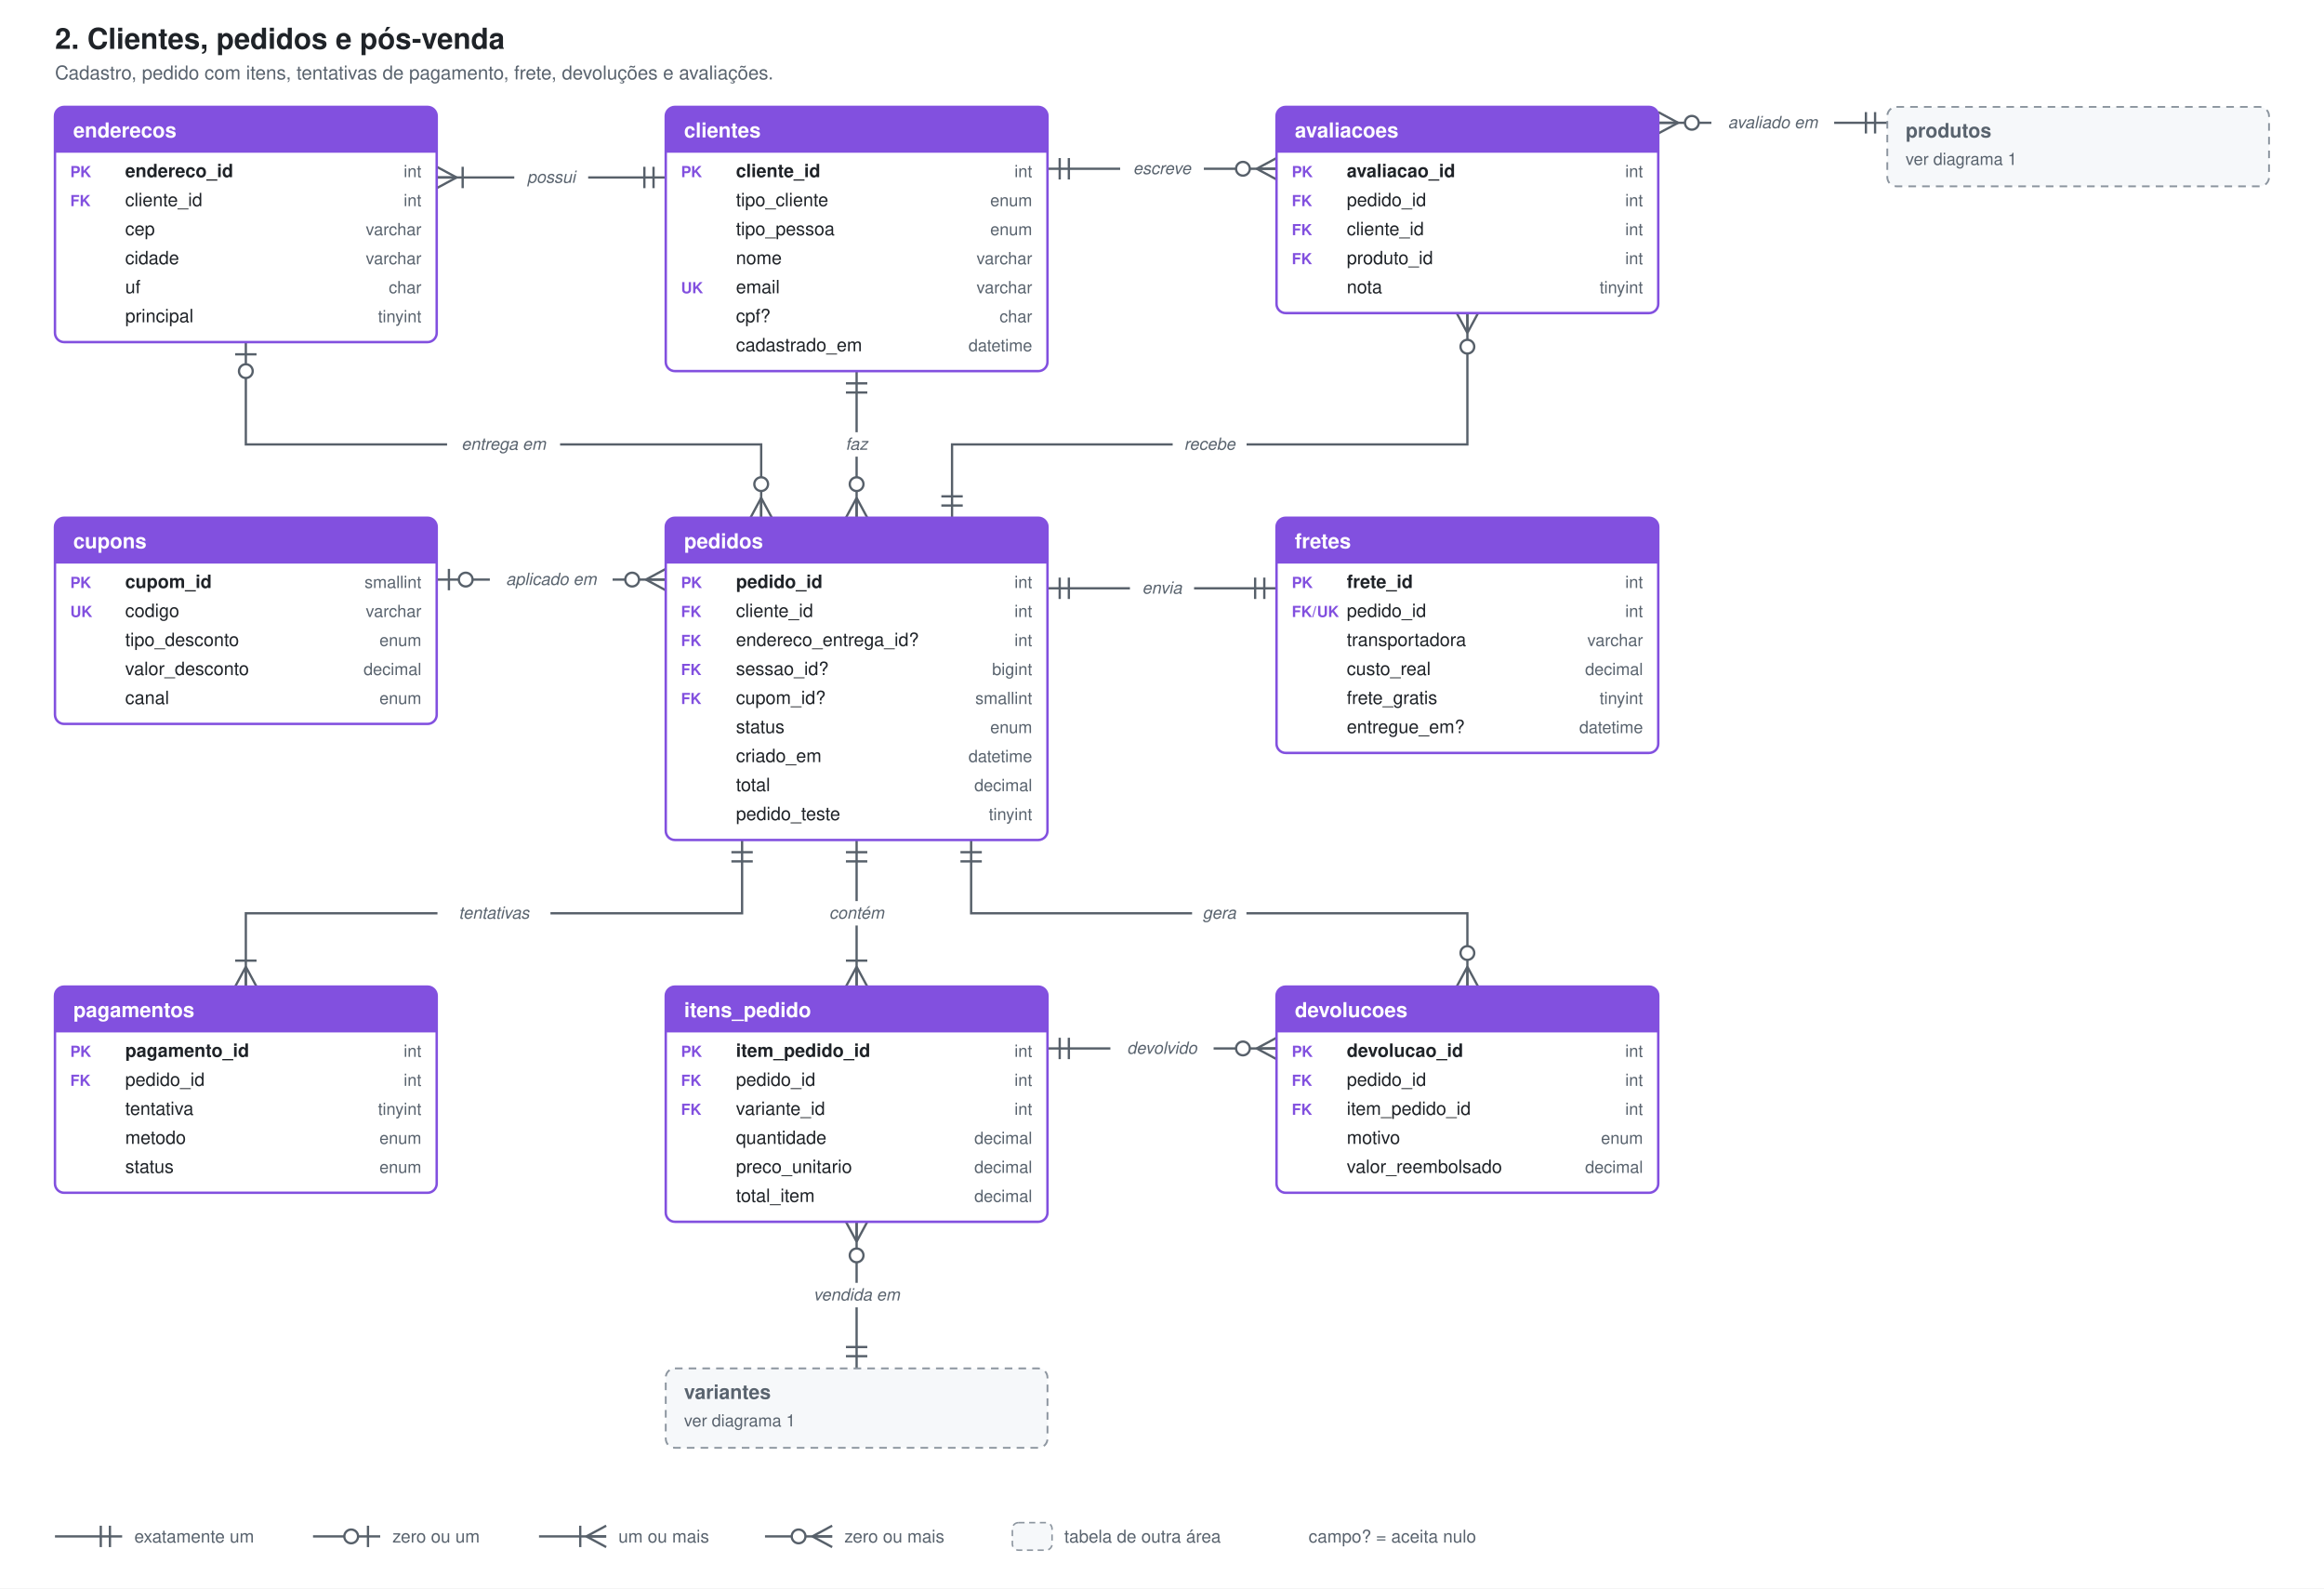
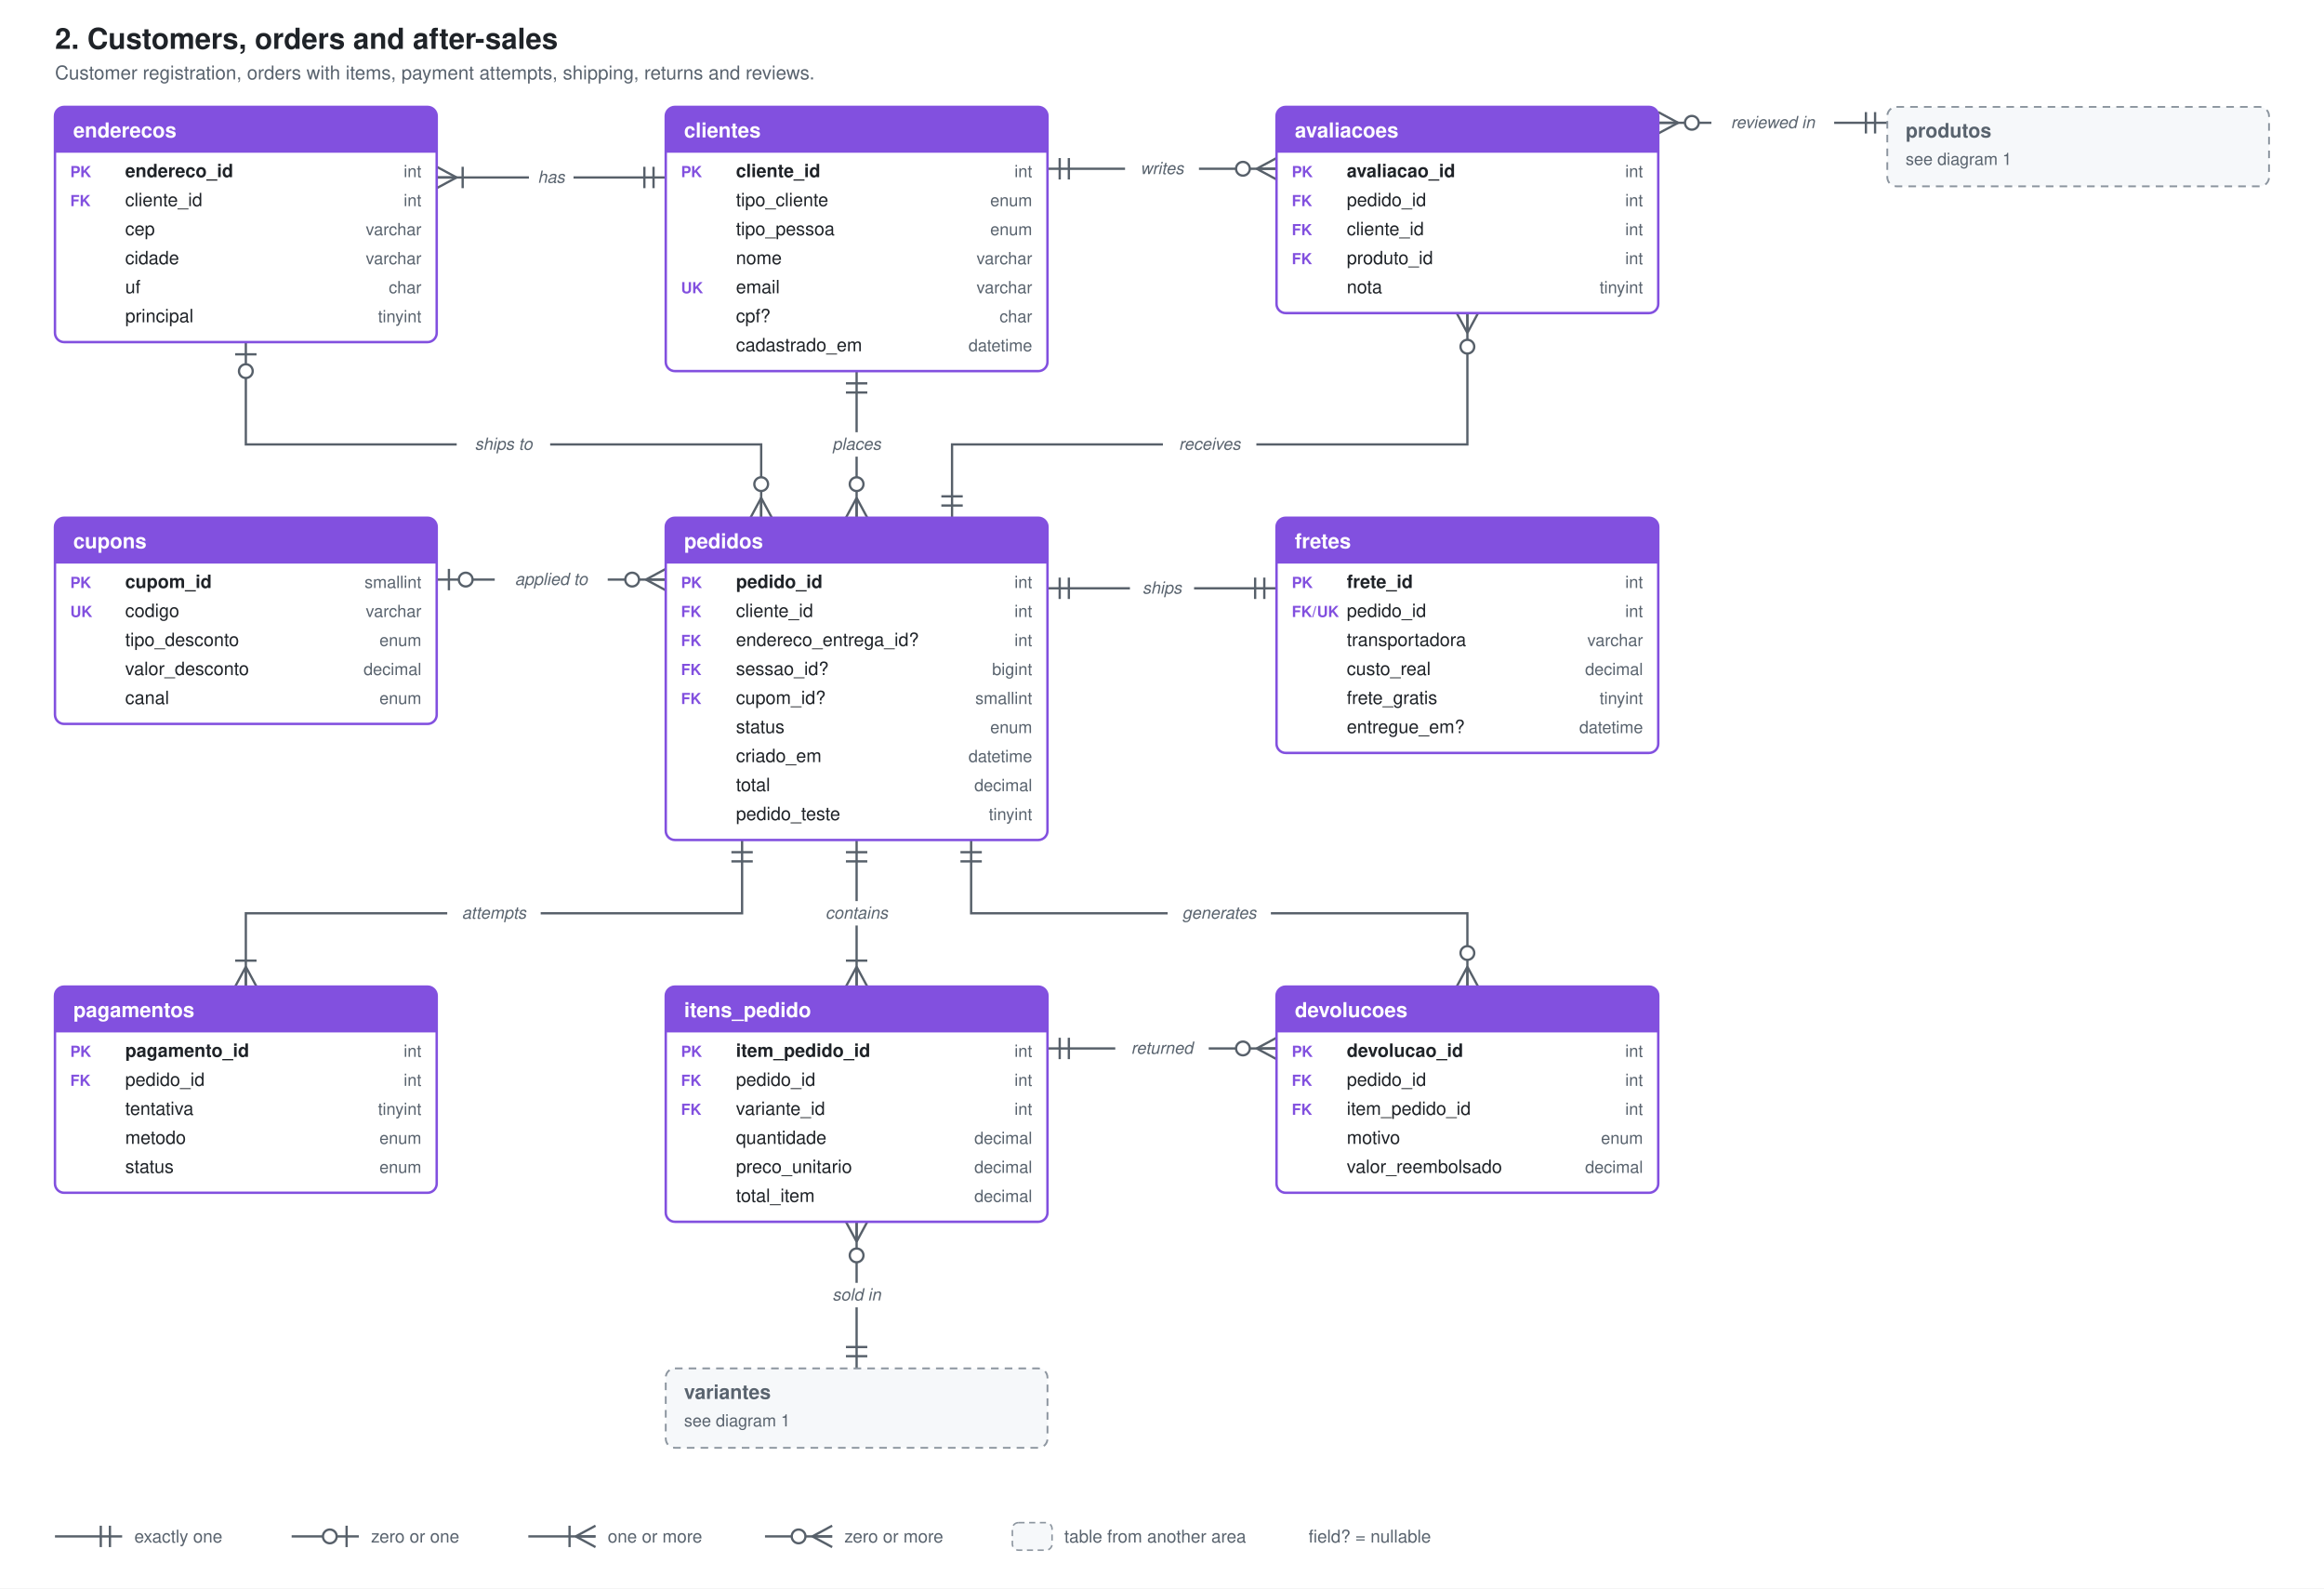
- <svg xmlns="http://www.w3.org/2000/svg" width="1522" height="1040" viewBox="0 0 1522 1040" font-family="Helvetica, Arial, sans-serif" role="img" aria-label="2. Clientes, pedidos e pós-venda">
+ <svg xmlns="http://www.w3.org/2000/svg" width="1522" height="1040" viewBox="0 0 1522 1040" font-family="Helvetica, Arial, sans-serif" role="img" aria-label="2. Customers, orders and after-sales">
  <rect width="100%" height="100%" fill="#FFFFFF" />
-   <text x="36" y="32" font-size="19" font-weight="700" fill="#1F2328">2. Clientes, pedidos e pós-venda</text>
-   <text x="36" y="52" font-size="12.5" fill="#59636E">Cadastro, pedido com itens, tentativas de pagamento, frete, devoluções e avaliações.</text>
+   <text x="36" y="32" font-size="19" font-weight="700" fill="#1F2328">2. Customers, orders and after-sales</text>
+   <text x="36" y="52" font-size="12.5" fill="#59636E">Customer registration, orders with items, payment attempts, shipping, returns and reviews.</text>
  <polyline points="436.0,116.2 286.0,116.2" fill="none" stroke="#57606A" stroke-width="1.5" />
  <g stroke="#57606A" stroke-width="1.5" fill="none">
    <line x1="428.0" y1="123.2" x2="428.0" y2="109.2" />
    <line x1="422.0" y1="123.2" x2="422.0" y2="109.2" />
    <line x1="286.0" y1="109.2" x2="299.0" y2="116.2" />
    <line x1="286.0" y1="116.2" x2="299.0" y2="116.2" />
    <line x1="286.0" y1="123.2" x2="299.0" y2="116.2" />
    <line x1="303.0" y1="109.2" x2="303.0" y2="123.2" />
  </g>
-   <rect x="336.8" y="108.2" width="48.4" height="16.0" rx="3" fill="#FFFFFF" />
-   <text x="361.0" y="119.7" font-size="11" font-style="italic" fill="#59636E" text-anchor="middle">possui</text>
+   <rect x="346.4" y="108.2" width="29.2" height="16.0" rx="3" fill="#FFFFFF" />
+   <text x="361.0" y="119.7" font-size="11" font-style="italic" fill="#59636E" text-anchor="middle">has</text>
  <polyline points="686.0,110.5 836.0,110.5" fill="none" stroke="#57606A" stroke-width="1.5" />
  <g stroke="#57606A" stroke-width="1.5" fill="none">
    <line x1="694.0" y1="103.5" x2="694.0" y2="117.5" />
    <line x1="700.0" y1="103.5" x2="700.0" y2="117.5" />
    <line x1="836.0" y1="117.5" x2="823.0" y2="110.5" />
    <line x1="836.0" y1="110.5" x2="823.0" y2="110.5" />
    <line x1="836.0" y1="103.5" x2="823.0" y2="110.5" />
    <circle cx="814.0" cy="110.5" r="4.5" fill="#FFFFFF" />
  </g>
-   <rect x="733.6" y="102.5" width="54.8" height="16.0" rx="3" fill="#FFFFFF" />
-   <text x="761.0" y="114.0" font-size="11" font-style="italic" fill="#59636E" text-anchor="middle">escreve</text>
+   <rect x="736.8" y="102.5" width="48.4" height="16.0" rx="3" fill="#FFFFFF" />
+   <text x="761.0" y="114.0" font-size="11" font-style="italic" fill="#59636E" text-anchor="middle">writes</text>
  <polyline points="1236.0,80.4 1086.0,80.4" fill="none" stroke="#57606A" stroke-width="1.5" />
  <g stroke="#57606A" stroke-width="1.5" fill="none">
    <line x1="1228.0" y1="87.4" x2="1228.0" y2="73.4" />
    <line x1="1222.0" y1="87.4" x2="1222.0" y2="73.4" />
    <line x1="1086.0" y1="73.4" x2="1099.0" y2="80.4" />
    <line x1="1086.0" y1="80.4" x2="1099.0" y2="80.4" />
    <line x1="1086.0" y1="87.4" x2="1099.0" y2="80.4" />
    <circle cx="1108.0" cy="80.4" r="4.5" fill="#FFFFFF" />
  </g>
  <rect x="1120.8" y="72.4" width="80.4" height="16.0" rx="3" fill="#FFFFFF" />
-   <text x="1161.0" y="83.9" font-size="11" font-style="italic" fill="#59636E" text-anchor="middle">avaliado em</text>
+   <text x="1161.0" y="83.9" font-size="11" font-style="italic" fill="#59636E" text-anchor="middle">reviewed in</text>
  <polyline points="561.0,243.0 561.0,339.0" fill="none" stroke="#57606A" stroke-width="1.5" />
  <g stroke="#57606A" stroke-width="1.5" fill="none">
    <line x1="568.0" y1="251.0" x2="554.0" y2="251.0" />
    <line x1="568.0" y1="257.0" x2="554.0" y2="257.0" />
    <line x1="554.0" y1="339.0" x2="561.0" y2="326.0" />
    <line x1="561.0" y1="339.0" x2="561.0" y2="326.0" />
    <line x1="568.0" y1="339.0" x2="561.0" y2="326.0" />
    <circle cx="561.0" cy="317.0" r="4.5" fill="#FFFFFF" />
  </g>
-   <rect x="546.4" y="283.0" width="29.2" height="16.0" rx="3" fill="#FFFFFF" />
-   <text x="561.0" y="294.5" font-size="11" font-style="italic" fill="#59636E" text-anchor="middle">faz</text>
+   <rect x="536.8" y="283.0" width="48.4" height="16.0" rx="3" fill="#FFFFFF" />
+   <text x="561.0" y="294.5" font-size="11" font-style="italic" fill="#59636E" text-anchor="middle">places</text>
  <polyline points="161.0,224.0 161.0,291.0 498.5,291.0 498.5,339.0" fill="none" stroke="#57606A" stroke-width="1.5" />
  <g stroke="#57606A" stroke-width="1.5" fill="none">
    <line x1="168.0" y1="232.0" x2="154.0" y2="232.0" />
    <circle cx="161.0" cy="243.0" r="4.5" fill="#FFFFFF" />
    <line x1="491.5" y1="339.0" x2="498.5" y2="326.0" />
    <line x1="498.5" y1="339.0" x2="498.5" y2="326.0" />
    <line x1="505.5" y1="339.0" x2="498.5" y2="326.0" />
    <circle cx="498.5" cy="317.0" r="4.5" fill="#FFFFFF" />
  </g>
-   <rect x="292.8" y="283.0" width="74.0" height="16.0" rx="3" fill="#FFFFFF" />
-   <text x="329.8" y="294.5" font-size="11" font-style="italic" fill="#59636E" text-anchor="middle">entrega em</text>
+   <rect x="299.1" y="283.0" width="61.2" height="16.0" rx="3" fill="#FFFFFF" />
+   <text x="329.8" y="294.5" font-size="11" font-style="italic" fill="#59636E" text-anchor="middle">ships to</text>
  <polyline points="623.5,339.0 623.5,291.0 961.0,291.0 961.0,205.0" fill="none" stroke="#57606A" stroke-width="1.5" />
  <g stroke="#57606A" stroke-width="1.5" fill="none">
    <line x1="616.5" y1="331.0" x2="630.5" y2="331.0" />
    <line x1="616.5" y1="325.0" x2="630.5" y2="325.0" />
    <line x1="968.0" y1="205.0" x2="961.0" y2="218.0" />
    <line x1="961.0" y1="205.0" x2="961.0" y2="218.0" />
    <line x1="954.0" y1="205.0" x2="961.0" y2="218.0" />
    <circle cx="961.0" cy="227.0" r="4.5" fill="#FFFFFF" />
  </g>
-   <rect x="768.0" y="283.0" width="48.4" height="16.0" rx="3" fill="#FFFFFF" />
-   <text x="792.2" y="294.5" font-size="11" font-style="italic" fill="#59636E" text-anchor="middle">recebe</text>
+   <rect x="761.6" y="283.0" width="61.2" height="16.0" rx="3" fill="#FFFFFF" />
+   <text x="792.2" y="294.5" font-size="11" font-style="italic" fill="#59636E" text-anchor="middle">receives</text>
  <polyline points="286.0,379.5 436.0,379.5" fill="none" stroke="#57606A" stroke-width="1.5" />
  <g stroke="#57606A" stroke-width="1.5" fill="none">
    <line x1="294.0" y1="372.5" x2="294.0" y2="386.5" />
    <circle cx="305.0" cy="379.5" r="4.5" fill="#FFFFFF" />
    <line x1="436.0" y1="386.5" x2="423.0" y2="379.5" />
    <line x1="436.0" y1="379.5" x2="423.0" y2="379.5" />
    <line x1="436.0" y1="372.5" x2="423.0" y2="379.5" />
    <circle cx="414.0" cy="379.5" r="4.5" fill="#FFFFFF" />
  </g>
-   <rect x="320.8" y="371.5" width="80.4" height="16.0" rx="3" fill="#FFFFFF" />
-   <text x="361.0" y="383.0" font-size="11" font-style="italic" fill="#59636E" text-anchor="middle">aplicado em</text>
+   <rect x="324.0" y="371.5" width="74.0" height="16.0" rx="3" fill="#FFFFFF" />
+   <text x="361.0" y="383.0" font-size="11" font-style="italic" fill="#59636E" text-anchor="middle">applied to</text>
  <polyline points="686.0,385.2 836.0,385.2" fill="none" stroke="#57606A" stroke-width="1.5" />
  <g stroke="#57606A" stroke-width="1.5" fill="none">
    <line x1="694.0" y1="378.2" x2="694.0" y2="392.2" />
    <line x1="700.0" y1="378.2" x2="700.0" y2="392.2" />
    <line x1="828.0" y1="392.2" x2="828.0" y2="378.2" />
    <line x1="822.0" y1="392.2" x2="822.0" y2="378.2" />
  </g>
  <rect x="740.0" y="377.2" width="42.0" height="16.0" rx="3" fill="#FFFFFF" />
-   <text x="761.0" y="388.7" font-size="11" font-style="italic" fill="#59636E" text-anchor="middle">envia</text>
+   <text x="761.0" y="388.7" font-size="11" font-style="italic" fill="#59636E" text-anchor="middle">ships</text>
  <polyline points="486.0,550.0 486.0,598.0 161.0,598.0 161.0,646.0" fill="none" stroke="#57606A" stroke-width="1.5" />
  <g stroke="#57606A" stroke-width="1.5" fill="none">
    <line x1="493.0" y1="558.0" x2="479.0" y2="558.0" />
    <line x1="493.0" y1="564.0" x2="479.0" y2="564.0" />
    <line x1="154.0" y1="646.0" x2="161.0" y2="633.0" />
    <line x1="161.0" y1="646.0" x2="161.0" y2="633.0" />
    <line x1="168.0" y1="646.0" x2="161.0" y2="633.0" />
    <line x1="154.0" y1="629.0" x2="168.0" y2="629.0" />
  </g>
-   <rect x="286.5" y="590.0" width="74.0" height="16.0" rx="3" fill="#FFFFFF" />
-   <text x="323.5" y="601.5" font-size="11" font-style="italic" fill="#59636E" text-anchor="middle">tentativas</text>
+   <rect x="292.9" y="590.0" width="61.2" height="16.0" rx="3" fill="#FFFFFF" />
+   <text x="323.5" y="601.5" font-size="11" font-style="italic" fill="#59636E" text-anchor="middle">attempts</text>
  <polyline points="561.0,550.0 561.0,646.0" fill="none" stroke="#57606A" stroke-width="1.5" />
  <g stroke="#57606A" stroke-width="1.5" fill="none">
    <line x1="568.0" y1="558.0" x2="554.0" y2="558.0" />
    <line x1="568.0" y1="564.0" x2="554.0" y2="564.0" />
    <line x1="554.0" y1="646.0" x2="561.0" y2="633.0" />
    <line x1="561.0" y1="646.0" x2="561.0" y2="633.0" />
    <line x1="568.0" y1="646.0" x2="561.0" y2="633.0" />
    <line x1="554.0" y1="629.0" x2="568.0" y2="629.0" />
  </g>
-   <rect x="536.8" y="590.0" width="48.4" height="16.0" rx="3" fill="#FFFFFF" />
-   <text x="561.0" y="601.5" font-size="11" font-style="italic" fill="#59636E" text-anchor="middle">contém</text>
+   <rect x="530.4" y="590.0" width="61.2" height="16.0" rx="3" fill="#FFFFFF" />
+   <text x="561.0" y="601.5" font-size="11" font-style="italic" fill="#59636E" text-anchor="middle">contains</text>
  <polyline points="636.0,550.0 636.0,598.0 961.0,598.0 961.0,646.0" fill="none" stroke="#57606A" stroke-width="1.5" />
  <g stroke="#57606A" stroke-width="1.5" fill="none">
    <line x1="643.0" y1="558.0" x2="629.0" y2="558.0" />
    <line x1="643.0" y1="564.0" x2="629.0" y2="564.0" />
    <line x1="954.0" y1="646.0" x2="961.0" y2="633.0" />
    <line x1="961.0" y1="646.0" x2="961.0" y2="633.0" />
    <line x1="968.0" y1="646.0" x2="961.0" y2="633.0" />
    <circle cx="961.0" cy="624.0" r="4.5" fill="#FFFFFF" />
  </g>
-   <rect x="780.7" y="590.0" width="35.6" height="16.0" rx="3" fill="#FFFFFF" />
-   <text x="798.5" y="601.5" font-size="11" font-style="italic" fill="#59636E" text-anchor="middle">gera</text>
+   <rect x="764.7" y="590.0" width="67.6" height="16.0" rx="3" fill="#FFFFFF" />
+   <text x="798.5" y="601.5" font-size="11" font-style="italic" fill="#59636E" text-anchor="middle">generates</text>
  <polyline points="686.0,686.5 836.0,686.5" fill="none" stroke="#57606A" stroke-width="1.5" />
  <g stroke="#57606A" stroke-width="1.5" fill="none">
    <line x1="694.0" y1="679.5" x2="694.0" y2="693.5" />
    <line x1="700.0" y1="679.5" x2="700.0" y2="693.5" />
    <line x1="836.0" y1="693.5" x2="823.0" y2="686.5" />
    <line x1="836.0" y1="686.5" x2="823.0" y2="686.5" />
    <line x1="836.0" y1="679.5" x2="823.0" y2="686.5" />
    <circle cx="814.0" cy="686.5" r="4.5" fill="#FFFFFF" />
  </g>
-   <rect x="727.2" y="678.5" width="67.6" height="16.0" rx="3" fill="#FFFFFF" />
-   <text x="761.0" y="690.0" font-size="11" font-style="italic" fill="#59636E" text-anchor="middle">devolvido</text>
+   <rect x="730.4" y="678.5" width="61.2" height="16.0" rx="3" fill="#FFFFFF" />
+   <text x="761.0" y="690.0" font-size="11" font-style="italic" fill="#59636E" text-anchor="middle">returned</text>
  <polyline points="561.0,896.0 561.0,800.0" fill="none" stroke="#57606A" stroke-width="1.5" />
  <g stroke="#57606A" stroke-width="1.5" fill="none">
    <line x1="554.0" y1="888.0" x2="568.0" y2="888.0" />
    <line x1="554.0" y1="882.0" x2="568.0" y2="882.0" />
    <line x1="568.0" y1="800.0" x2="561.0" y2="813.0" />
    <line x1="561.0" y1="800.0" x2="561.0" y2="813.0" />
    <line x1="554.0" y1="800.0" x2="561.0" y2="813.0" />
    <circle cx="561.0" cy="822.0" r="4.5" fill="#FFFFFF" />
  </g>
-   <rect x="524.0" y="840.0" width="74.0" height="16.0" rx="3" fill="#FFFFFF" />
-   <text x="561.0" y="851.5" font-size="11" font-style="italic" fill="#59636E" text-anchor="middle">vendida em</text>
+   <rect x="533.6" y="840.0" width="54.8" height="16.0" rx="3" fill="#FFFFFF" />
+   <text x="561.0" y="851.5" font-size="11" font-style="italic" fill="#59636E" text-anchor="middle">sold in</text>
  <rect x="36" y="70" width="250" height="154" rx="6" fill="#FFFFFF" stroke="#8250DF" stroke-width="1.6" />
  <path d="M36 100 v-24 a6 6 0 0 1 6 -6 h238 a6 6 0 0 1 6 6 v24 z" fill="#8250DF" />
  <text x="48" y="90" font-size="13.5" font-weight="700" fill="#FFFFFF">enderecos</text>
  <text x="46" y="116" font-size="10" font-weight="700" fill="#8250DF">PK</text>
  <text x="82" y="116" font-size="12" font-weight="700" fill="#1F2328">endereco_id</text>
  <text x="276" y="116" font-size="11" fill="#59636E" text-anchor="end">int</text>
  <text x="46" y="135" font-size="10" font-weight="700" fill="#8250DF">FK</text>
  <text x="82" y="135" font-size="12" fill="#1F2328">cliente_id</text>
  <text x="276" y="135" font-size="11" fill="#59636E" text-anchor="end">int</text>
  <text x="82" y="154" font-size="12" fill="#1F2328">cep</text>
  <text x="276" y="154" font-size="11" fill="#59636E" text-anchor="end">varchar</text>
  <text x="82" y="173" font-size="12" fill="#1F2328">cidade</text>
  <text x="276" y="173" font-size="11" fill="#59636E" text-anchor="end">varchar</text>
  <text x="82" y="192" font-size="12" fill="#1F2328">uf</text>
  <text x="276" y="192" font-size="11" fill="#59636E" text-anchor="end">char</text>
  <text x="82" y="211" font-size="12" fill="#1F2328">principal</text>
  <text x="276" y="211" font-size="11" fill="#59636E" text-anchor="end">tinyint</text>
  <rect x="436" y="70" width="250" height="173" rx="6" fill="#FFFFFF" stroke="#8250DF" stroke-width="1.6" />
  <path d="M436 100 v-24 a6 6 0 0 1 6 -6 h238 a6 6 0 0 1 6 6 v24 z" fill="#8250DF" />
  <text x="448" y="90" font-size="13.5" font-weight="700" fill="#FFFFFF">clientes</text>
  <text x="446" y="116" font-size="10" font-weight="700" fill="#8250DF">PK</text>
  <text x="482" y="116" font-size="12" font-weight="700" fill="#1F2328">cliente_id</text>
  <text x="676" y="116" font-size="11" fill="#59636E" text-anchor="end">int</text>
  <text x="482" y="135" font-size="12" fill="#1F2328">tipo_cliente</text>
  <text x="676" y="135" font-size="11" fill="#59636E" text-anchor="end">enum</text>
  <text x="482" y="154" font-size="12" fill="#1F2328">tipo_pessoa</text>
  <text x="676" y="154" font-size="11" fill="#59636E" text-anchor="end">enum</text>
  <text x="482" y="173" font-size="12" fill="#1F2328">nome</text>
  <text x="676" y="173" font-size="11" fill="#59636E" text-anchor="end">varchar</text>
  <text x="446" y="192" font-size="10" font-weight="700" fill="#8250DF">UK</text>
  <text x="482" y="192" font-size="12" fill="#1F2328">email</text>
  <text x="676" y="192" font-size="11" fill="#59636E" text-anchor="end">varchar</text>
  <text x="482" y="211" font-size="12" fill="#1F2328">cpf?</text>
  <text x="676" y="211" font-size="11" fill="#59636E" text-anchor="end">char</text>
  <text x="482" y="230" font-size="12" fill="#1F2328">cadastrado_em</text>
  <text x="676" y="230" font-size="11" fill="#59636E" text-anchor="end">datetime</text>
  <rect x="836" y="70" width="250" height="135" rx="6" fill="#FFFFFF" stroke="#8250DF" stroke-width="1.6" />
  <path d="M836 100 v-24 a6 6 0 0 1 6 -6 h238 a6 6 0 0 1 6 6 v24 z" fill="#8250DF" />
  <text x="848" y="90" font-size="13.5" font-weight="700" fill="#FFFFFF">avaliacoes</text>
  <text x="846" y="116" font-size="10" font-weight="700" fill="#8250DF">PK</text>
  <text x="882" y="116" font-size="12" font-weight="700" fill="#1F2328">avaliacao_id</text>
  <text x="1076" y="116" font-size="11" fill="#59636E" text-anchor="end">int</text>
  <text x="846" y="135" font-size="10" font-weight="700" fill="#8250DF">FK</text>
  <text x="882" y="135" font-size="12" fill="#1F2328">pedido_id</text>
  <text x="1076" y="135" font-size="11" fill="#59636E" text-anchor="end">int</text>
  <text x="846" y="154" font-size="10" font-weight="700" fill="#8250DF">FK</text>
  <text x="882" y="154" font-size="12" fill="#1F2328">cliente_id</text>
  <text x="1076" y="154" font-size="11" fill="#59636E" text-anchor="end">int</text>
  <text x="846" y="173" font-size="10" font-weight="700" fill="#8250DF">FK</text>
  <text x="882" y="173" font-size="12" fill="#1F2328">produto_id</text>
  <text x="1076" y="173" font-size="11" fill="#59636E" text-anchor="end">int</text>
  <text x="882" y="192" font-size="12" fill="#1F2328">nota</text>
  <text x="1076" y="192" font-size="11" fill="#59636E" text-anchor="end">tinyint</text>
  <rect x="1236" y="70" width="250" height="52" rx="6" fill="#F6F8FA" stroke="#8C959F" stroke-width="1.2" stroke-dasharray="5 4" />
  <text x="1248" y="90" font-size="13" font-weight="700" fill="#59636E">produtos</text>
-   <text x="1248" y="108" font-size="11" fill="#59636E">ver diagrama 1</text>
+   <text x="1248" y="108" font-size="11" fill="#59636E">see diagram 1</text>
  <rect x="36" y="339" width="250" height="135" rx="6" fill="#FFFFFF" stroke="#8250DF" stroke-width="1.6" />
  <path d="M36 369 v-24 a6 6 0 0 1 6 -6 h238 a6 6 0 0 1 6 6 v24 z" fill="#8250DF" />
  <text x="48" y="359" font-size="13.5" font-weight="700" fill="#FFFFFF">cupons</text>
  <text x="46" y="385" font-size="10" font-weight="700" fill="#8250DF">PK</text>
  <text x="82" y="385" font-size="12" font-weight="700" fill="#1F2328">cupom_id</text>
  <text x="276" y="385" font-size="11" fill="#59636E" text-anchor="end">smallint</text>
  <text x="46" y="404" font-size="10" font-weight="700" fill="#8250DF">UK</text>
  <text x="82" y="404" font-size="12" fill="#1F2328">codigo</text>
  <text x="276" y="404" font-size="11" fill="#59636E" text-anchor="end">varchar</text>
  <text x="82" y="423" font-size="12" fill="#1F2328">tipo_desconto</text>
  <text x="276" y="423" font-size="11" fill="#59636E" text-anchor="end">enum</text>
  <text x="82" y="442" font-size="12" fill="#1F2328">valor_desconto</text>
  <text x="276" y="442" font-size="11" fill="#59636E" text-anchor="end">decimal</text>
  <text x="82" y="461" font-size="12" fill="#1F2328">canal</text>
  <text x="276" y="461" font-size="11" fill="#59636E" text-anchor="end">enum</text>
  <rect x="436" y="339" width="250" height="211" rx="6" fill="#FFFFFF" stroke="#8250DF" stroke-width="1.6" />
  <path d="M436 369 v-24 a6 6 0 0 1 6 -6 h238 a6 6 0 0 1 6 6 v24 z" fill="#8250DF" />
  <text x="448" y="359" font-size="13.5" font-weight="700" fill="#FFFFFF">pedidos</text>
  <text x="446" y="385" font-size="10" font-weight="700" fill="#8250DF">PK</text>
  <text x="482" y="385" font-size="12" font-weight="700" fill="#1F2328">pedido_id</text>
  <text x="676" y="385" font-size="11" fill="#59636E" text-anchor="end">int</text>
  <text x="446" y="404" font-size="10" font-weight="700" fill="#8250DF">FK</text>
  <text x="482" y="404" font-size="12" fill="#1F2328">cliente_id</text>
  <text x="676" y="404" font-size="11" fill="#59636E" text-anchor="end">int</text>
  <text x="446" y="423" font-size="10" font-weight="700" fill="#8250DF">FK</text>
  <text x="482" y="423" font-size="12" fill="#1F2328">endereco_entrega_id?</text>
  <text x="676" y="423" font-size="11" fill="#59636E" text-anchor="end">int</text>
  <text x="446" y="442" font-size="10" font-weight="700" fill="#8250DF">FK</text>
  <text x="482" y="442" font-size="12" fill="#1F2328">sessao_id?</text>
  <text x="676" y="442" font-size="11" fill="#59636E" text-anchor="end">bigint</text>
  <text x="446" y="461" font-size="10" font-weight="700" fill="#8250DF">FK</text>
  <text x="482" y="461" font-size="12" fill="#1F2328">cupom_id?</text>
  <text x="676" y="461" font-size="11" fill="#59636E" text-anchor="end">smallint</text>
  <text x="482" y="480" font-size="12" fill="#1F2328">status</text>
  <text x="676" y="480" font-size="11" fill="#59636E" text-anchor="end">enum</text>
  <text x="482" y="499" font-size="12" fill="#1F2328">criado_em</text>
  <text x="676" y="499" font-size="11" fill="#59636E" text-anchor="end">datetime</text>
  <text x="482" y="518" font-size="12" fill="#1F2328">total</text>
  <text x="676" y="518" font-size="11" fill="#59636E" text-anchor="end">decimal</text>
  <text x="482" y="537" font-size="12" fill="#1F2328">pedido_teste</text>
  <text x="676" y="537" font-size="11" fill="#59636E" text-anchor="end">tinyint</text>
  <rect x="836" y="339" width="250" height="154" rx="6" fill="#FFFFFF" stroke="#8250DF" stroke-width="1.6" />
  <path d="M836 369 v-24 a6 6 0 0 1 6 -6 h238 a6 6 0 0 1 6 6 v24 z" fill="#8250DF" />
  <text x="848" y="359" font-size="13.5" font-weight="700" fill="#FFFFFF">fretes</text>
  <text x="846" y="385" font-size="10" font-weight="700" fill="#8250DF">PK</text>
  <text x="882" y="385" font-size="12" font-weight="700" fill="#1F2328">frete_id</text>
  <text x="1076" y="385" font-size="11" fill="#59636E" text-anchor="end">int</text>
  <text x="846" y="404" font-size="10" font-weight="700" fill="#8250DF">FK/UK</text>
  <text x="882" y="404" font-size="12" fill="#1F2328">pedido_id</text>
  <text x="1076" y="404" font-size="11" fill="#59636E" text-anchor="end">int</text>
  <text x="882" y="423" font-size="12" fill="#1F2328">transportadora</text>
  <text x="1076" y="423" font-size="11" fill="#59636E" text-anchor="end">varchar</text>
  <text x="882" y="442" font-size="12" fill="#1F2328">custo_real</text>
  <text x="1076" y="442" font-size="11" fill="#59636E" text-anchor="end">decimal</text>
  <text x="882" y="461" font-size="12" fill="#1F2328">frete_gratis</text>
  <text x="1076" y="461" font-size="11" fill="#59636E" text-anchor="end">tinyint</text>
  <text x="882" y="480" font-size="12" fill="#1F2328">entregue_em?</text>
  <text x="1076" y="480" font-size="11" fill="#59636E" text-anchor="end">datetime</text>
  <rect x="36" y="646" width="250" height="135" rx="6" fill="#FFFFFF" stroke="#8250DF" stroke-width="1.6" />
  <path d="M36 676 v-24 a6 6 0 0 1 6 -6 h238 a6 6 0 0 1 6 6 v24 z" fill="#8250DF" />
  <text x="48" y="666" font-size="13.5" font-weight="700" fill="#FFFFFF">pagamentos</text>
  <text x="46" y="692" font-size="10" font-weight="700" fill="#8250DF">PK</text>
  <text x="82" y="692" font-size="12" font-weight="700" fill="#1F2328">pagamento_id</text>
  <text x="276" y="692" font-size="11" fill="#59636E" text-anchor="end">int</text>
  <text x="46" y="711" font-size="10" font-weight="700" fill="#8250DF">FK</text>
  <text x="82" y="711" font-size="12" fill="#1F2328">pedido_id</text>
  <text x="276" y="711" font-size="11" fill="#59636E" text-anchor="end">int</text>
  <text x="82" y="730" font-size="12" fill="#1F2328">tentativa</text>
  <text x="276" y="730" font-size="11" fill="#59636E" text-anchor="end">tinyint</text>
  <text x="82" y="749" font-size="12" fill="#1F2328">metodo</text>
  <text x="276" y="749" font-size="11" fill="#59636E" text-anchor="end">enum</text>
  <text x="82" y="768" font-size="12" fill="#1F2328">status</text>
  <text x="276" y="768" font-size="11" fill="#59636E" text-anchor="end">enum</text>
  <rect x="436" y="646" width="250" height="154" rx="6" fill="#FFFFFF" stroke="#8250DF" stroke-width="1.6" />
  <path d="M436 676 v-24 a6 6 0 0 1 6 -6 h238 a6 6 0 0 1 6 6 v24 z" fill="#8250DF" />
  <text x="448" y="666" font-size="13.5" font-weight="700" fill="#FFFFFF">itens_pedido</text>
  <text x="446" y="692" font-size="10" font-weight="700" fill="#8250DF">PK</text>
  <text x="482" y="692" font-size="12" font-weight="700" fill="#1F2328">item_pedido_id</text>
  <text x="676" y="692" font-size="11" fill="#59636E" text-anchor="end">int</text>
  <text x="446" y="711" font-size="10" font-weight="700" fill="#8250DF">FK</text>
  <text x="482" y="711" font-size="12" fill="#1F2328">pedido_id</text>
  <text x="676" y="711" font-size="11" fill="#59636E" text-anchor="end">int</text>
  <text x="446" y="730" font-size="10" font-weight="700" fill="#8250DF">FK</text>
  <text x="482" y="730" font-size="12" fill="#1F2328">variante_id</text>
  <text x="676" y="730" font-size="11" fill="#59636E" text-anchor="end">int</text>
  <text x="482" y="749" font-size="12" fill="#1F2328">quantidade</text>
  <text x="676" y="749" font-size="11" fill="#59636E" text-anchor="end">decimal</text>
  <text x="482" y="768" font-size="12" fill="#1F2328">preco_unitario</text>
  <text x="676" y="768" font-size="11" fill="#59636E" text-anchor="end">decimal</text>
  <text x="482" y="787" font-size="12" fill="#1F2328">total_item</text>
  <text x="676" y="787" font-size="11" fill="#59636E" text-anchor="end">decimal</text>
  <rect x="836" y="646" width="250" height="135" rx="6" fill="#FFFFFF" stroke="#8250DF" stroke-width="1.6" />
  <path d="M836 676 v-24 a6 6 0 0 1 6 -6 h238 a6 6 0 0 1 6 6 v24 z" fill="#8250DF" />
  <text x="848" y="666" font-size="13.5" font-weight="700" fill="#FFFFFF">devolucoes</text>
  <text x="846" y="692" font-size="10" font-weight="700" fill="#8250DF">PK</text>
  <text x="882" y="692" font-size="12" font-weight="700" fill="#1F2328">devolucao_id</text>
  <text x="1076" y="692" font-size="11" fill="#59636E" text-anchor="end">int</text>
  <text x="846" y="711" font-size="10" font-weight="700" fill="#8250DF">FK</text>
  <text x="882" y="711" font-size="12" fill="#1F2328">pedido_id</text>
  <text x="1076" y="711" font-size="11" fill="#59636E" text-anchor="end">int</text>
  <text x="846" y="730" font-size="10" font-weight="700" fill="#8250DF">FK</text>
  <text x="882" y="730" font-size="12" fill="#1F2328">item_pedido_id</text>
  <text x="1076" y="730" font-size="11" fill="#59636E" text-anchor="end">int</text>
  <text x="882" y="749" font-size="12" fill="#1F2328">motivo</text>
  <text x="1076" y="749" font-size="11" fill="#59636E" text-anchor="end">enum</text>
  <text x="882" y="768" font-size="12" fill="#1F2328">valor_reembolsado</text>
  <text x="1076" y="768" font-size="11" fill="#59636E" text-anchor="end">decimal</text>
  <rect x="436" y="896" width="250" height="52" rx="6" fill="#F6F8FA" stroke="#8C959F" stroke-width="1.2" stroke-dasharray="5 4" />
  <text x="448" y="916" font-size="13" font-weight="700" fill="#59636E">variantes</text>
-   <text x="448" y="934" font-size="11" fill="#59636E">ver diagrama 1</text>
+   <text x="448" y="934" font-size="11" fill="#59636E">see diagram 1</text>
  <g font-size="11.5" fill="#59636E">
    <line x1="36" y1="1006" x2="80" y2="1006" stroke="#57606A" stroke-width="1.5" />
    <g stroke="#57606A" stroke-width="1.5" fill="none">
      <line x1="72.0" y1="1013.0" x2="72.0" y2="999.0" />
      <line x1="66.0" y1="1013.0" x2="66.0" y2="999.0" />
    </g>
-     <text x="88" y="1010">exatamente um</text>
-     <line x1="205" y1="1006" x2="249" y2="1006" stroke="#57606A" stroke-width="1.5" />
+     <text x="88" y="1010">exactly one</text>
+     <line x1="191" y1="1006" x2="235" y2="1006" stroke="#57606A" stroke-width="1.5" />
    <g stroke="#57606A" stroke-width="1.5" fill="none">
-       <line x1="241.0" y1="1013.0" x2="241.0" y2="999.0" />
-       <circle cx="230.0" cy="1006.0" r="4.5" fill="#FFFFFF" />
+       <line x1="227.0" y1="1013.0" x2="227.0" y2="999.0" />
+       <circle cx="216.0" cy="1006.0" r="4.5" fill="#FFFFFF" />
    </g>
-     <text x="257" y="1010">zero ou um</text>
-     <line x1="353" y1="1006" x2="397" y2="1006" stroke="#57606A" stroke-width="1.5" />
+     <text x="243" y="1010">zero or one</text>
+     <line x1="346" y1="1006" x2="390" y2="1006" stroke="#57606A" stroke-width="1.5" />
    <g stroke="#57606A" stroke-width="1.5" fill="none">
-       <line x1="397.0" y1="1013.0" x2="384.0" y2="1006.0" />
-       <line x1="397.0" y1="1006.0" x2="384.0" y2="1006.0" />
-       <line x1="397.0" y1="999.0" x2="384.0" y2="1006.0" />
-       <line x1="380.0" y1="1013.0" x2="380.0" y2="999.0" />
+       <line x1="390.0" y1="1013.0" x2="377.0" y2="1006.0" />
+       <line x1="390.0" y1="1006.0" x2="377.0" y2="1006.0" />
+       <line x1="390.0" y1="999.0" x2="377.0" y2="1006.0" />
+       <line x1="373.0" y1="1013.0" x2="373.0" y2="999.0" />
    </g>
-     <text x="405" y="1010">um ou mais</text>
+     <text x="398" y="1010">one or more</text>
    <line x1="501" y1="1006" x2="545" y2="1006" stroke="#57606A" stroke-width="1.5" />
    <g stroke="#57606A" stroke-width="1.5" fill="none">
      <line x1="545.0" y1="1013.0" x2="532.0" y2="1006.0" />
      <line x1="545.0" y1="1006.0" x2="532.0" y2="1006.0" />
      <line x1="545.0" y1="999.0" x2="532.0" y2="1006.0" />
      <circle cx="523.0" cy="1006.0" r="4.5" fill="#FFFFFF" />
    </g>
-     <text x="553" y="1010">zero ou mais</text>
+     <text x="553" y="1010">zero or more</text>
    <rect x="663" y="997" width="26" height="18" rx="4" fill="#F6F8FA" stroke="#8C959F" stroke-dasharray="4 3" />
-     <text x="697" y="1010">tabela de outra área</text>
-     <text x="857" y="1010">campo? = aceita nulo</text>
+     <text x="697" y="1010">table from another area</text>
+     <text x="857" y="1010">field? = nullable</text>
  </g>
</svg>
